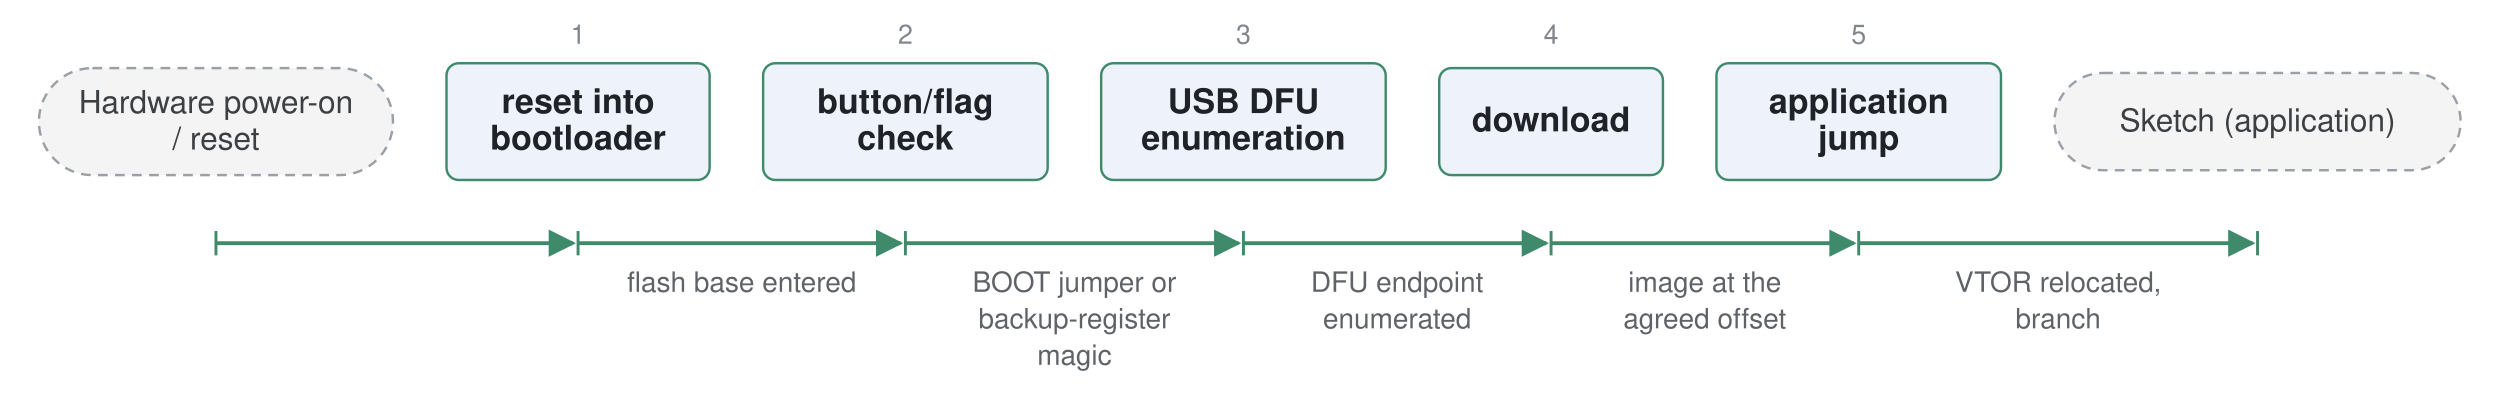
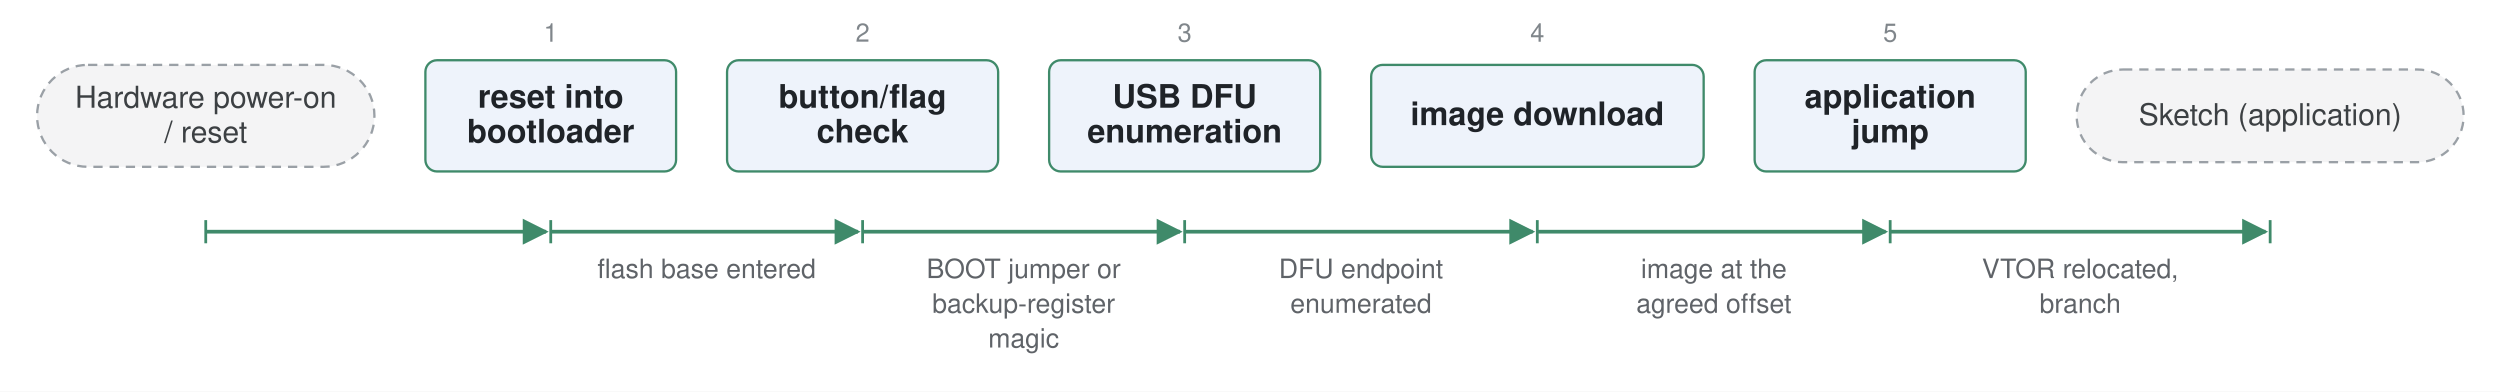
- <svg xmlns="http://www.w3.org/2000/svg" viewBox="0 0 1028 169" width="1028" height="169" role="img">
+ <svg xmlns="http://www.w3.org/2000/svg" viewBox="0 0 1079 169" width="1079" height="169" role="img">
  <defs>
    <marker id="a" viewBox="0 0 10 10" refX="9" refY="5" markerWidth="7" markerHeight="7" orient="auto-start-reverse">
      <path d="M0,0 L10,5 L0,10 z" fill="#3f8a6a" />
    </marker>
  </defs>
-   <rect width="1028" height="169" fill="#ffffff" />
+   <rect width="1079" height="169" fill="#ffffff" />
  <rect x="16.0" y="28.0" width="145.6" height="44.0" rx="22" fill="#f4f4f5" stroke="#9aa0a6" stroke-dasharray="4 3" />
  <text x="88.8" y="46.5" text-anchor="middle" font-family="-apple-system,BlinkMacSystemFont,'Segoe UI',Helvetica,Arial,sans-serif" font-size="13.0" font-weight="normal" fill="#3c4043">Hardware power-on</text>
  <text x="88.8" y="61.5" text-anchor="middle" font-family="-apple-system,BlinkMacSystemFont,'Segoe UI',Helvetica,Arial,sans-serif" font-size="13.0" font-weight="normal" fill="#3c4043">/ reset</text>
  <rect x="183.6" y="26.0" width="108.2" height="48.0" rx="5" fill="#eef3fb" stroke="#3f8a6a" />
  <text x="237.7" y="46.5" text-anchor="middle" font-family="-apple-system,BlinkMacSystemFont,'Segoe UI',Helvetica,Arial,sans-serif" font-size="14.0" font-weight="600" fill="#1f2328">reset into</text>
  <text x="237.7" y="61.5" text-anchor="middle" font-family="-apple-system,BlinkMacSystemFont,'Segoe UI',Helvetica,Arial,sans-serif" font-size="14.0" font-weight="600" fill="#1f2328">bootloader</text>
  <text x="237.7" y="18" text-anchor="middle" font-family="-apple-system,BlinkMacSystemFont,'Segoe UI',Helvetica,Arial,sans-serif" font-size="11" fill="#80868b">1</text>
  <rect x="313.8" y="26.0" width="117.0" height="48.0" rx="5" fill="#eef3fb" stroke="#3f8a6a" />
  <text x="372.3" y="46.5" text-anchor="middle" font-family="-apple-system,BlinkMacSystemFont,'Segoe UI',Helvetica,Arial,sans-serif" font-size="14.0" font-weight="600" fill="#1f2328">button/flag</text>
  <text x="372.3" y="61.5" text-anchor="middle" font-family="-apple-system,BlinkMacSystemFont,'Segoe UI',Helvetica,Arial,sans-serif" font-size="14.0" font-weight="600" fill="#1f2328">check</text>
  <text x="372.3" y="18" text-anchor="middle" font-family="-apple-system,BlinkMacSystemFont,'Segoe UI',Helvetica,Arial,sans-serif" font-size="11" fill="#80868b">2</text>
  <rect x="452.8" y="26.0" width="117.0" height="48.0" rx="5" fill="#eef3fb" stroke="#3f8a6a" />
  <text x="511.3" y="46.5" text-anchor="middle" font-family="-apple-system,BlinkMacSystemFont,'Segoe UI',Helvetica,Arial,sans-serif" font-size="14.0" font-weight="600" fill="#1f2328">USB DFU</text>
  <text x="511.3" y="61.5" text-anchor="middle" font-family="-apple-system,BlinkMacSystemFont,'Segoe UI',Helvetica,Arial,sans-serif" font-size="14.0" font-weight="600" fill="#1f2328">enumeration</text>
  <text x="511.3" y="18" text-anchor="middle" font-family="-apple-system,BlinkMacSystemFont,'Segoe UI',Helvetica,Arial,sans-serif" font-size="11" fill="#80868b">3</text>
-   <rect x="591.8" y="28.0" width="92.0" height="44.0" rx="5" fill="#eef3fb" stroke="#3f8a6a" />
-   <text x="637.8" y="54.0" text-anchor="middle" font-family="-apple-system,BlinkMacSystemFont,'Segoe UI',Helvetica,Arial,sans-serif" font-size="14.0" font-weight="600" fill="#1f2328">download</text>
-   <text x="637.8" y="18" text-anchor="middle" font-family="-apple-system,BlinkMacSystemFont,'Segoe UI',Helvetica,Arial,sans-serif" font-size="11" fill="#80868b">4</text>
-   <rect x="705.8" y="26.0" width="117.0" height="48.0" rx="5" fill="#eef3fb" stroke="#3f8a6a" />
-   <text x="764.3" y="46.5" text-anchor="middle" font-family="-apple-system,BlinkMacSystemFont,'Segoe UI',Helvetica,Arial,sans-serif" font-size="14.0" font-weight="600" fill="#1f2328">application</text>
-   <text x="764.3" y="61.5" text-anchor="middle" font-family="-apple-system,BlinkMacSystemFont,'Segoe UI',Helvetica,Arial,sans-serif" font-size="14.0" font-weight="600" fill="#1f2328">jump</text>
-   <text x="764.3" y="18" text-anchor="middle" font-family="-apple-system,BlinkMacSystemFont,'Segoe UI',Helvetica,Arial,sans-serif" font-size="11" fill="#80868b">5</text>
-   <rect x="844.8" y="30.0" width="167.0" height="40.0" rx="20" fill="#f4f4f5" stroke="#9aa0a6" stroke-dasharray="4 3" />
-   <text x="928.3" y="54.0" text-anchor="middle" font-family="-apple-system,BlinkMacSystemFont,'Segoe UI',Helvetica,Arial,sans-serif" font-size="13.0" font-weight="normal" fill="#3c4043">Sketch (application)</text>
+   <rect x="591.8" y="28.0" width="143.5" height="44.0" rx="5" fill="#eef3fb" stroke="#3f8a6a" />
+   <text x="663.5" y="54.0" text-anchor="middle" font-family="-apple-system,BlinkMacSystemFont,'Segoe UI',Helvetica,Arial,sans-serif" font-size="14.0" font-weight="600" fill="#1f2328">image download</text>
+   <text x="663.5" y="18" text-anchor="middle" font-family="-apple-system,BlinkMacSystemFont,'Segoe UI',Helvetica,Arial,sans-serif" font-size="11" fill="#80868b">4</text>
+   <rect x="757.3" y="26.0" width="117.0" height="48.0" rx="5" fill="#eef3fb" stroke="#3f8a6a" />
+   <text x="815.8" y="46.5" text-anchor="middle" font-family="-apple-system,BlinkMacSystemFont,'Segoe UI',Helvetica,Arial,sans-serif" font-size="14.0" font-weight="600" fill="#1f2328">application</text>
+   <text x="815.8" y="61.5" text-anchor="middle" font-family="-apple-system,BlinkMacSystemFont,'Segoe UI',Helvetica,Arial,sans-serif" font-size="14.0" font-weight="600" fill="#1f2328">jump</text>
+   <text x="815.8" y="18" text-anchor="middle" font-family="-apple-system,BlinkMacSystemFont,'Segoe UI',Helvetica,Arial,sans-serif" font-size="11" fill="#80868b">5</text>
+   <rect x="896.3" y="30.0" width="167.0" height="40.0" rx="20" fill="#f4f4f5" stroke="#9aa0a6" stroke-dasharray="4 3" />
+   <text x="979.8" y="54.0" text-anchor="middle" font-family="-apple-system,BlinkMacSystemFont,'Segoe UI',Helvetica,Arial,sans-serif" font-size="13.0" font-weight="normal" fill="#3c4043">Sketch (application)</text>
  <line x1="88.8" y1="100" x2="235.7" y2="100" stroke="#3f8a6a" stroke-width="1.6" marker-end="url(#a)" />
  <line x1="88.8" y1="95" x2="88.8" y2="105" stroke="#3f8a6a" stroke-width="1.2" />
  <line x1="237.7" y1="100" x2="370.3" y2="100" stroke="#3f8a6a" stroke-width="1.6" marker-end="url(#a)" />
  <line x1="237.7" y1="95" x2="237.7" y2="105" stroke="#3f8a6a" stroke-width="1.2" />
  <text x="305.0" y="120.0" text-anchor="middle" font-family="-apple-system,BlinkMacSystemFont,'Segoe UI',Helvetica,Arial,sans-serif" font-size="11.5" font-weight="normal" fill="#5f6368">flash base entered</text>
  <line x1="372.3" y1="100" x2="509.3" y2="100" stroke="#3f8a6a" stroke-width="1.6" marker-end="url(#a)" />
  <line x1="372.3" y1="95" x2="372.3" y2="105" stroke="#3f8a6a" stroke-width="1.2" />
  <text x="441.8" y="120.0" text-anchor="middle" font-family="-apple-system,BlinkMacSystemFont,'Segoe UI',Helvetica,Arial,sans-serif" font-size="11.5" font-weight="normal" fill="#5f6368">BOOT jumper or</text>
  <text x="441.8" y="135.0" text-anchor="middle" font-family="-apple-system,BlinkMacSystemFont,'Segoe UI',Helvetica,Arial,sans-serif" font-size="11.5" font-weight="normal" fill="#5f6368">backup-register</text>
  <text x="441.8" y="150.0" text-anchor="middle" font-family="-apple-system,BlinkMacSystemFont,'Segoe UI',Helvetica,Arial,sans-serif" font-size="11.5" font-weight="normal" fill="#5f6368">magic</text>
-   <line x1="511.3" y1="100" x2="635.8" y2="100" stroke="#3f8a6a" stroke-width="1.6" marker-end="url(#a)" />
+   <line x1="511.3" y1="100" x2="661.5" y2="100" stroke="#3f8a6a" stroke-width="1.6" marker-end="url(#a)" />
  <line x1="511.3" y1="95" x2="511.3" y2="105" stroke="#3f8a6a" stroke-width="1.2" />
-   <text x="574.5" y="120.0" text-anchor="middle" font-family="-apple-system,BlinkMacSystemFont,'Segoe UI',Helvetica,Arial,sans-serif" font-size="11.5" font-weight="normal" fill="#5f6368">DFU endpoint</text>
-   <text x="574.5" y="135.0" text-anchor="middle" font-family="-apple-system,BlinkMacSystemFont,'Segoe UI',Helvetica,Arial,sans-serif" font-size="11.5" font-weight="normal" fill="#5f6368">enumerated</text>
-   <line x1="637.8" y1="100" x2="762.3" y2="100" stroke="#3f8a6a" stroke-width="1.6" marker-end="url(#a)" />
-   <line x1="637.8" y1="95" x2="637.8" y2="105" stroke="#3f8a6a" stroke-width="1.2" />
-   <text x="701.0" y="120.0" text-anchor="middle" font-family="-apple-system,BlinkMacSystemFont,'Segoe UI',Helvetica,Arial,sans-serif" font-size="11.5" font-weight="normal" fill="#5f6368">image at the</text>
-   <text x="701.0" y="135.0" text-anchor="middle" font-family="-apple-system,BlinkMacSystemFont,'Segoe UI',Helvetica,Arial,sans-serif" font-size="11.5" font-weight="normal" fill="#5f6368">agreed offset</text>
-   <line x1="764.3" y1="100" x2="926.3" y2="100" stroke="#3f8a6a" stroke-width="1.6" marker-end="url(#a)" />
-   <line x1="764.3" y1="95" x2="764.3" y2="105" stroke="#3f8a6a" stroke-width="1.2" />
-   <text x="846.3" y="120.0" text-anchor="middle" font-family="-apple-system,BlinkMacSystemFont,'Segoe UI',Helvetica,Arial,sans-serif" font-size="11.5" font-weight="normal" fill="#5f6368">VTOR relocated,</text>
-   <text x="846.3" y="135.0" text-anchor="middle" font-family="-apple-system,BlinkMacSystemFont,'Segoe UI',Helvetica,Arial,sans-serif" font-size="11.5" font-weight="normal" fill="#5f6368">branch</text>
-   <line x1="928.3" y1="95" x2="928.3" y2="105" stroke="#3f8a6a" stroke-width="1.2" />
+   <text x="587.4" y="120.0" text-anchor="middle" font-family="-apple-system,BlinkMacSystemFont,'Segoe UI',Helvetica,Arial,sans-serif" font-size="11.5" font-weight="normal" fill="#5f6368">DFU endpoint</text>
+   <text x="587.4" y="135.0" text-anchor="middle" font-family="-apple-system,BlinkMacSystemFont,'Segoe UI',Helvetica,Arial,sans-serif" font-size="11.5" font-weight="normal" fill="#5f6368">enumerated</text>
+   <line x1="663.5" y1="100" x2="813.8" y2="100" stroke="#3f8a6a" stroke-width="1.6" marker-end="url(#a)" />
+   <line x1="663.5" y1="95" x2="663.5" y2="105" stroke="#3f8a6a" stroke-width="1.2" />
+   <text x="739.7" y="120.0" text-anchor="middle" font-family="-apple-system,BlinkMacSystemFont,'Segoe UI',Helvetica,Arial,sans-serif" font-size="11.5" font-weight="normal" fill="#5f6368">image at the</text>
+   <text x="739.7" y="135.0" text-anchor="middle" font-family="-apple-system,BlinkMacSystemFont,'Segoe UI',Helvetica,Arial,sans-serif" font-size="11.5" font-weight="normal" fill="#5f6368">agreed offset</text>
+   <line x1="815.8" y1="100" x2="977.8" y2="100" stroke="#3f8a6a" stroke-width="1.6" marker-end="url(#a)" />
+   <line x1="815.8" y1="95" x2="815.8" y2="105" stroke="#3f8a6a" stroke-width="1.2" />
+   <text x="897.8" y="120.0" text-anchor="middle" font-family="-apple-system,BlinkMacSystemFont,'Segoe UI',Helvetica,Arial,sans-serif" font-size="11.5" font-weight="normal" fill="#5f6368">VTOR relocated,</text>
+   <text x="897.8" y="135.0" text-anchor="middle" font-family="-apple-system,BlinkMacSystemFont,'Segoe UI',Helvetica,Arial,sans-serif" font-size="11.5" font-weight="normal" fill="#5f6368">branch</text>
+   <line x1="979.8" y1="95" x2="979.8" y2="105" stroke="#3f8a6a" stroke-width="1.2" />
</svg>
